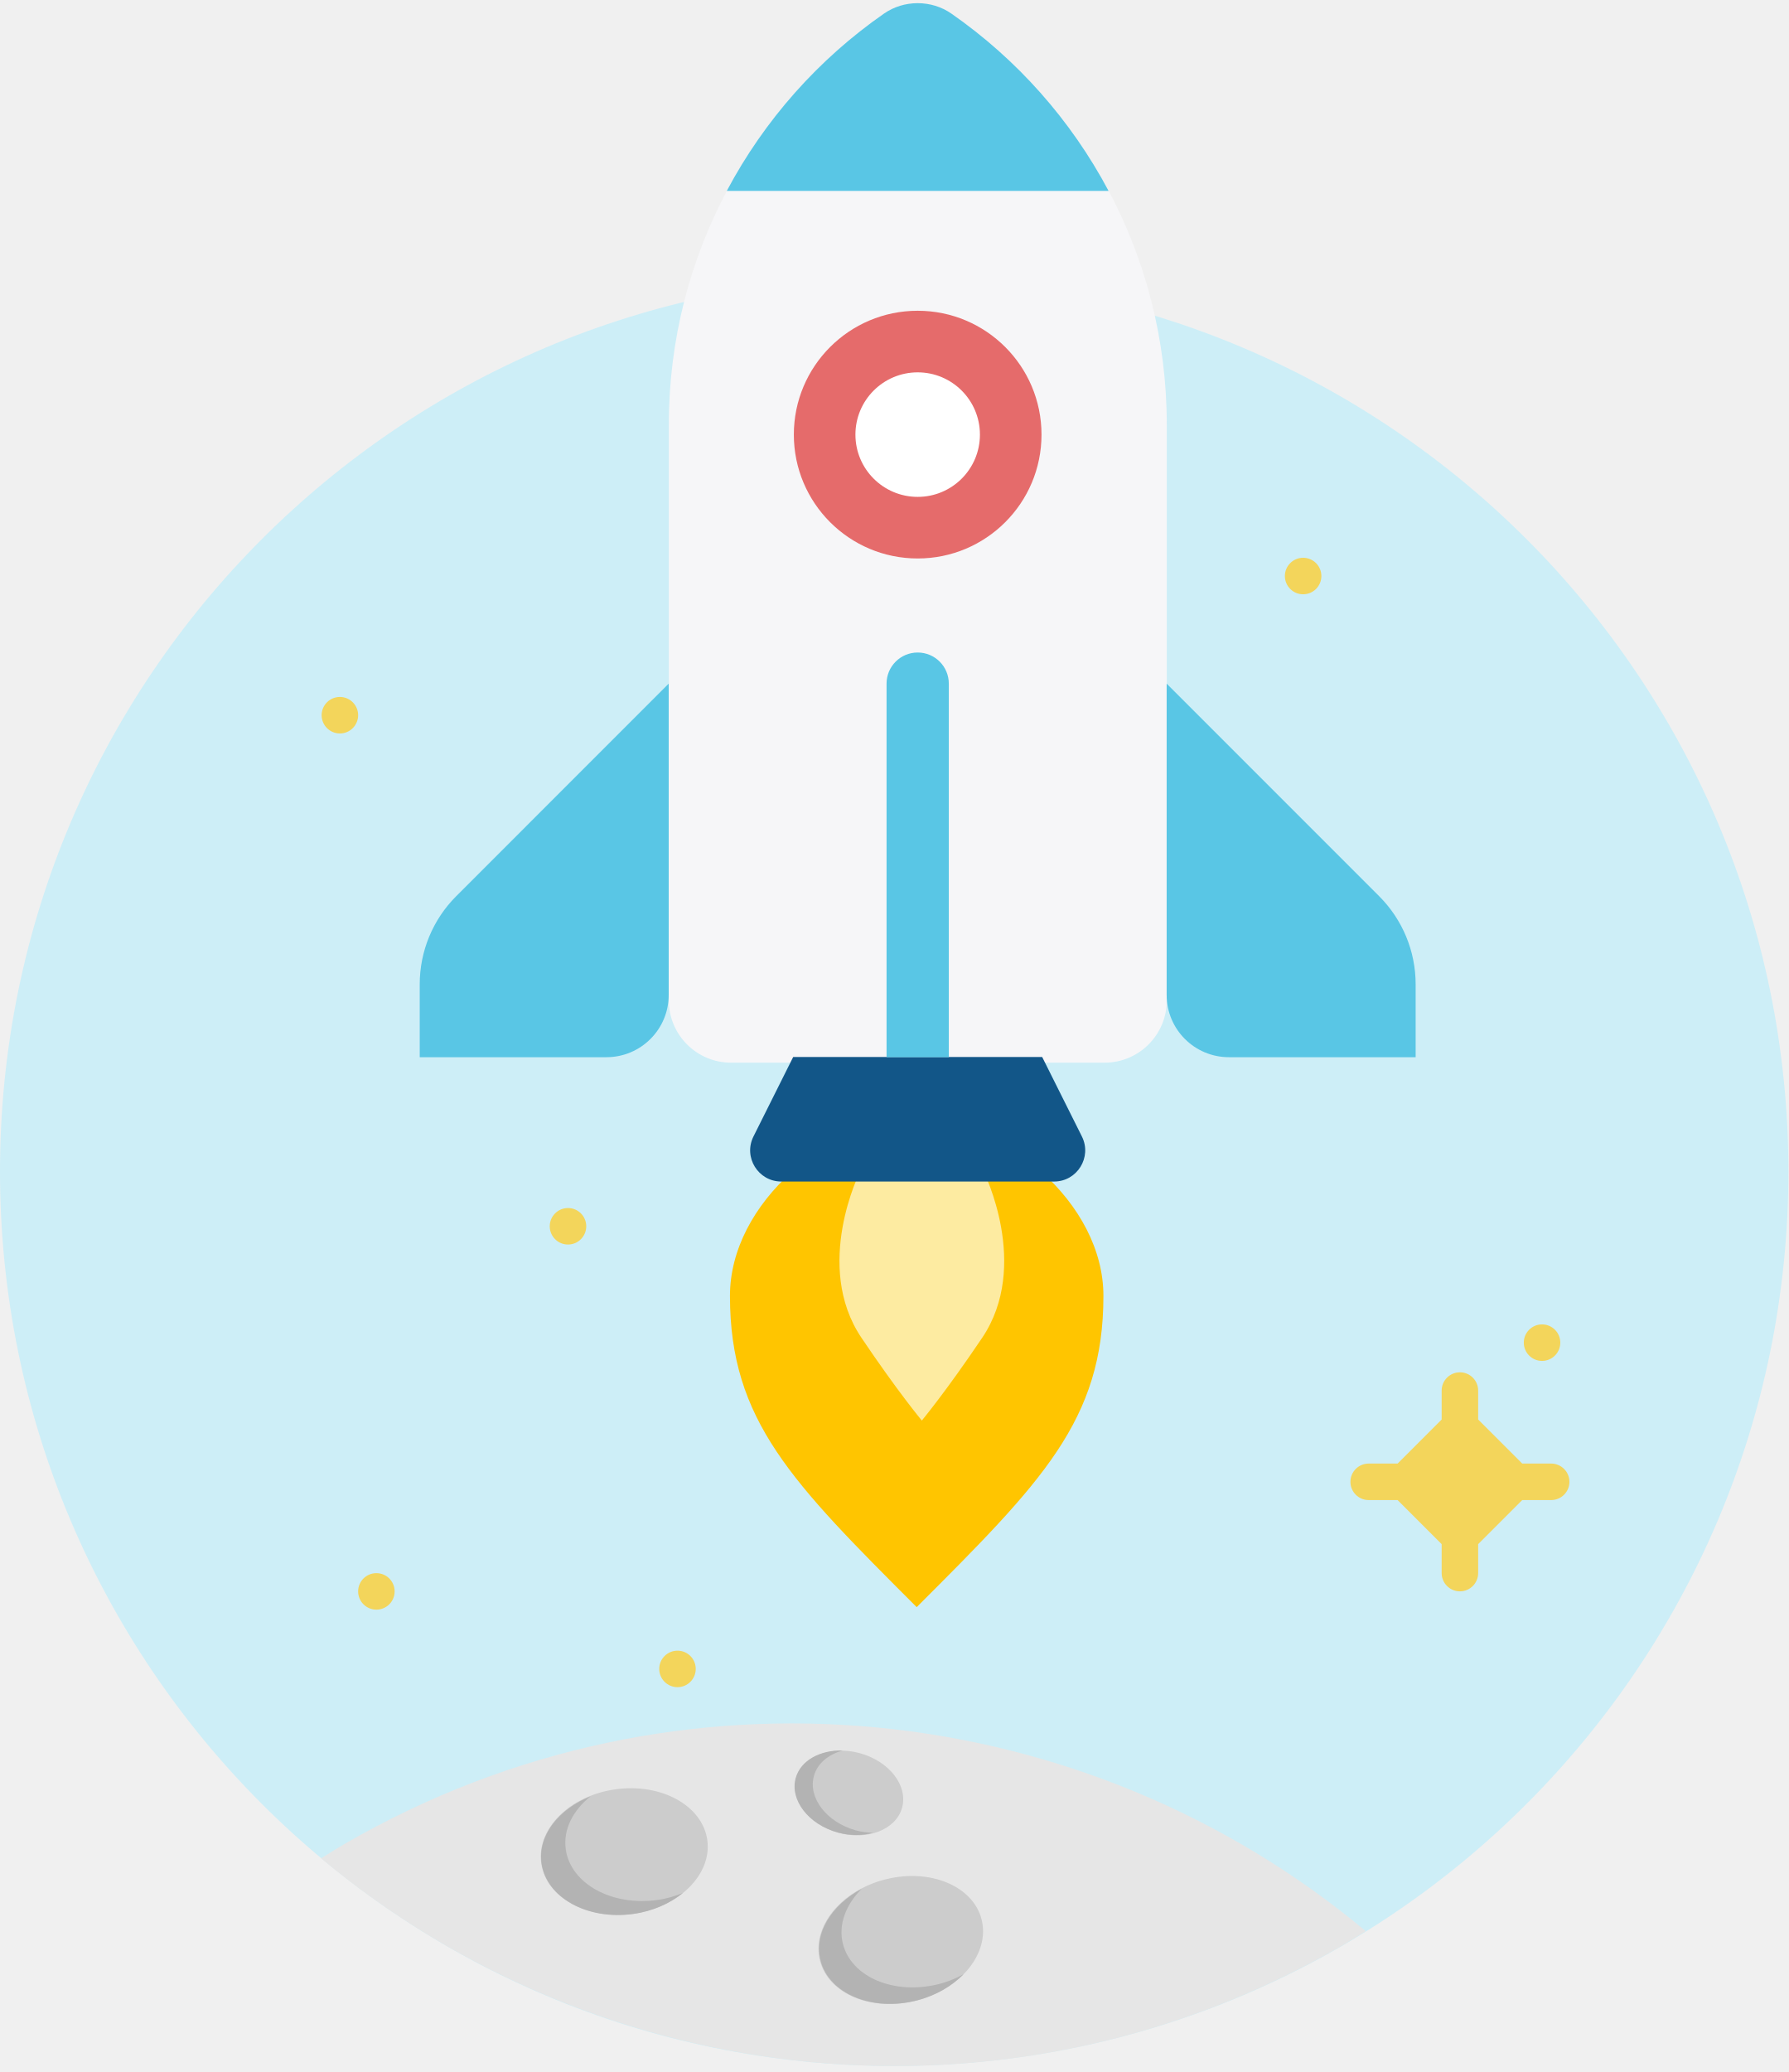
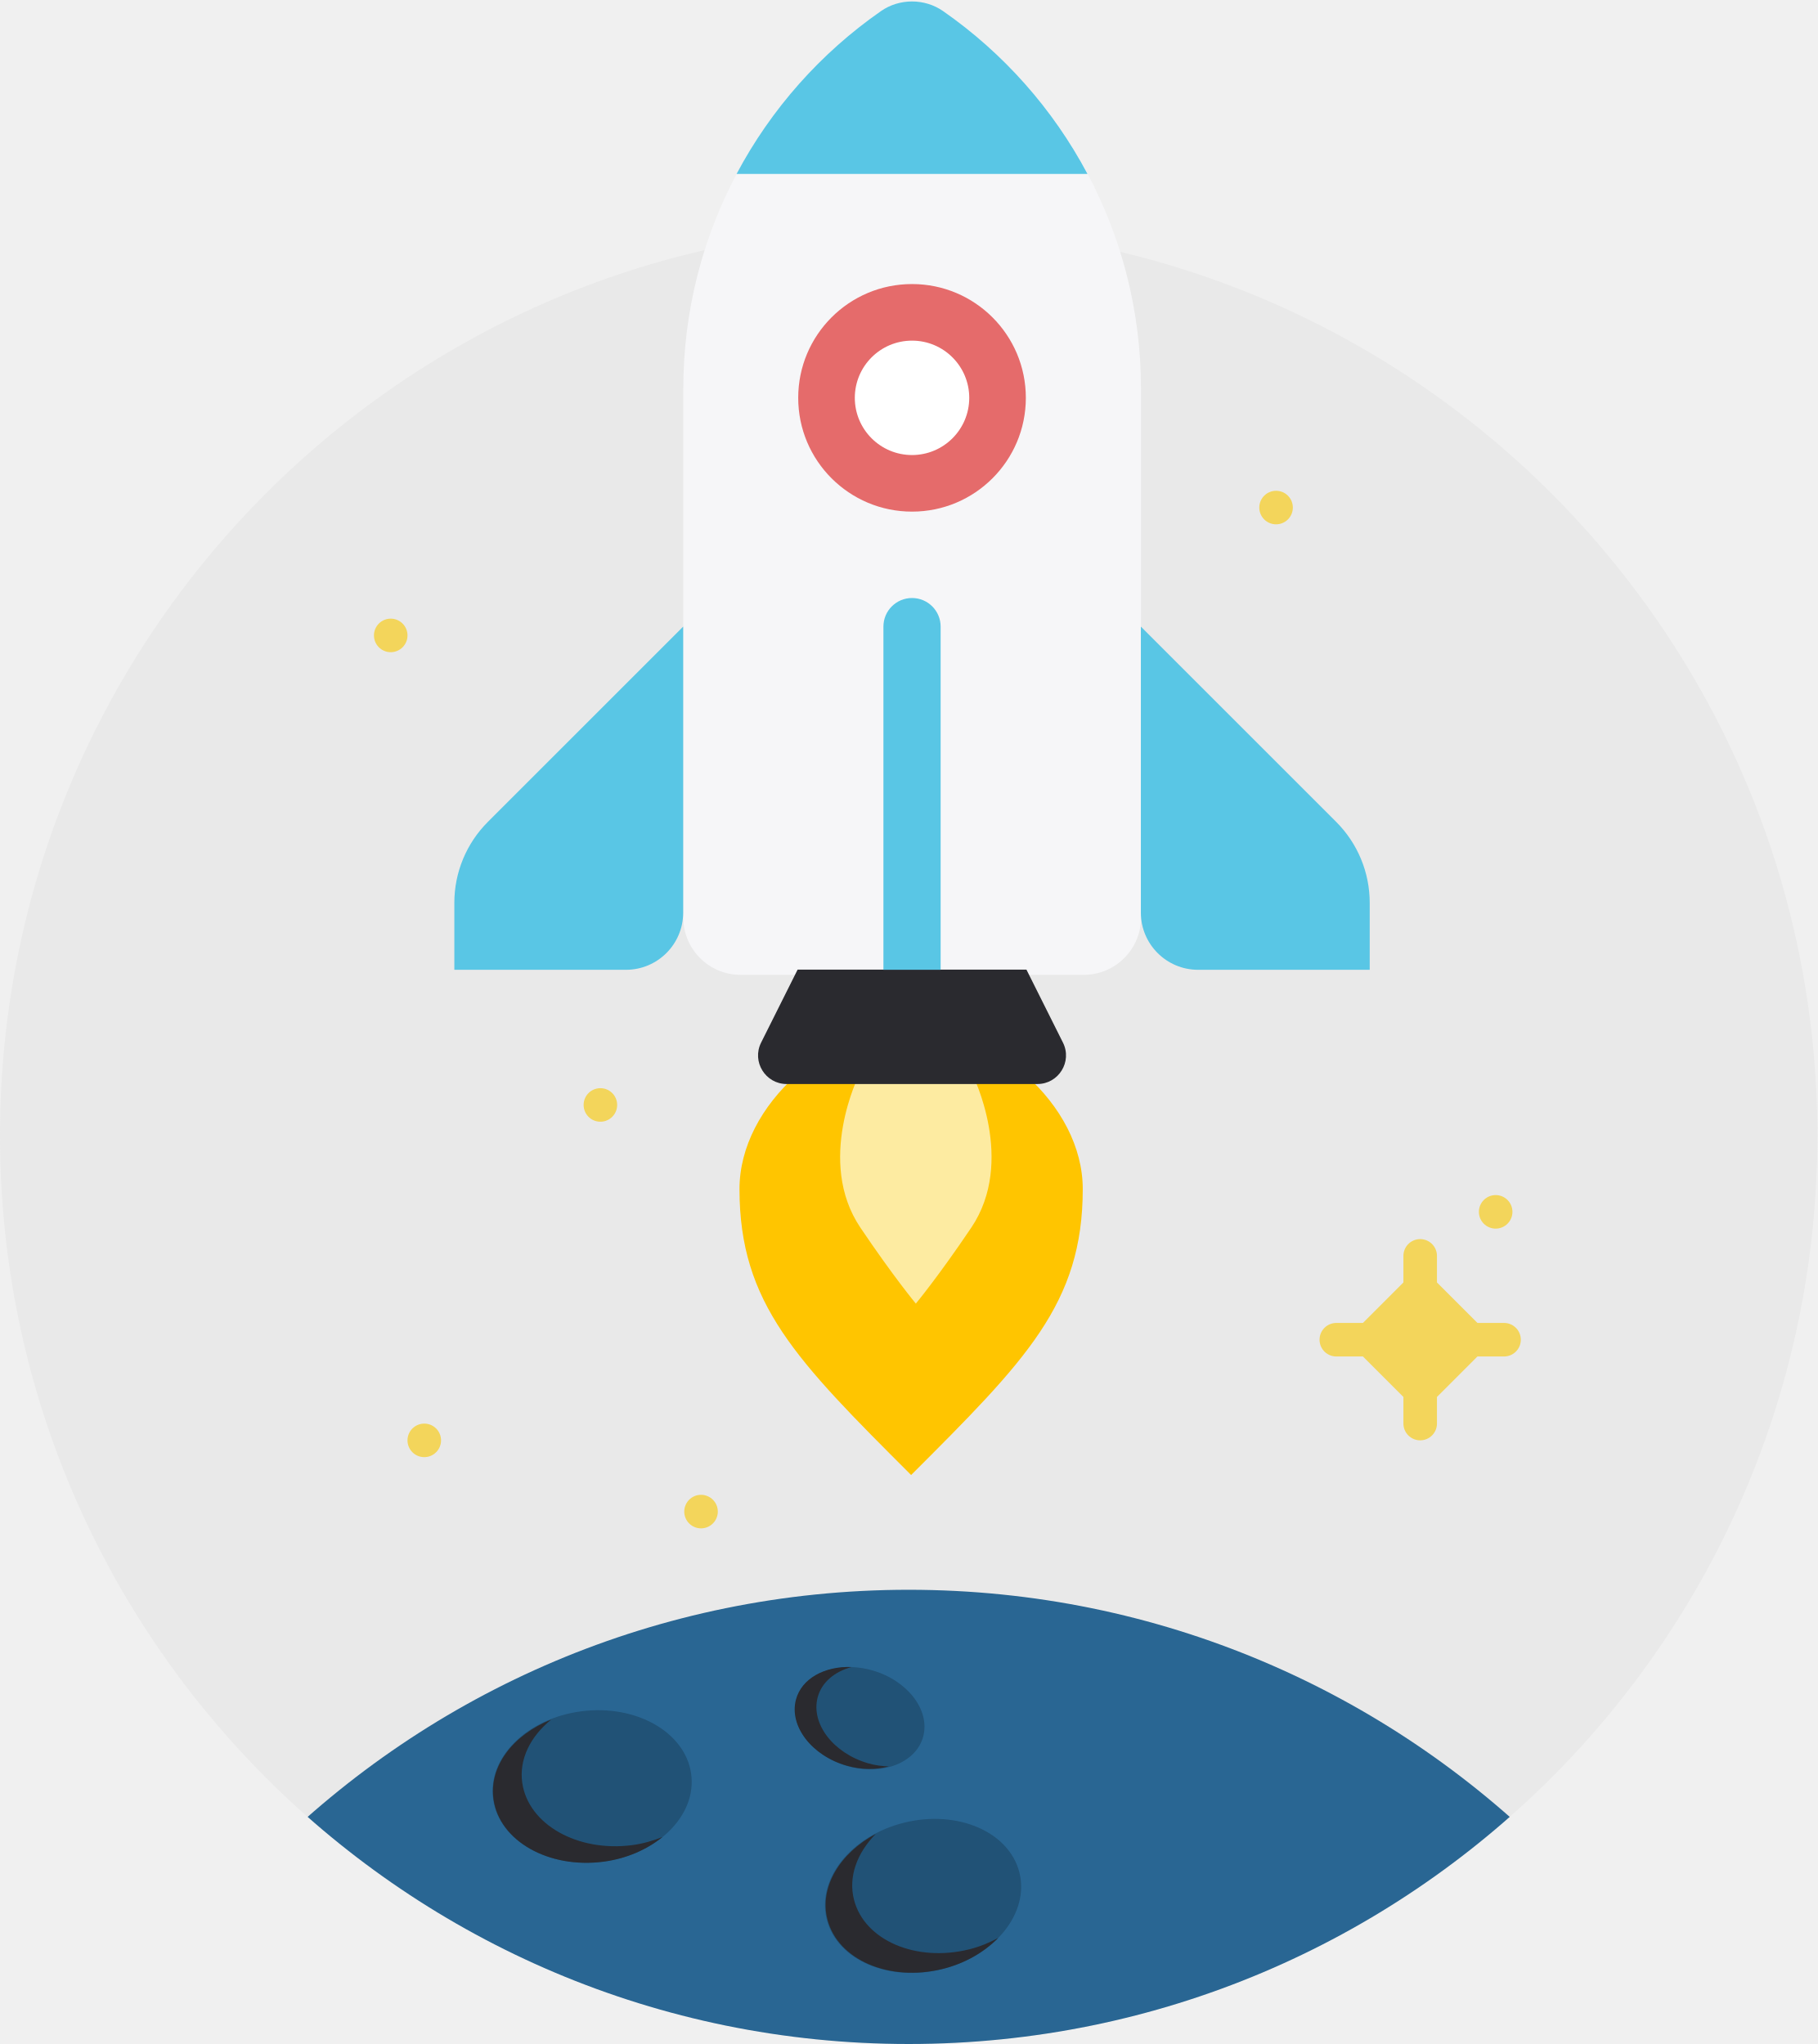
- <svg xmlns="http://www.w3.org/2000/svg" width="120px" height="139px" viewBox="0 0 120 139" version="1.1">
-   <defs />
+ <svg xmlns="http://www.w3.org/2000/svg" xmlns:xlink="http://www.w3.org/1999/xlink" width="120px" height="135px" viewBox="0 0 120 135" version="1.1">
+   <defs>
+     <ellipse id="path-1" cx="60" cy="60" rx="60" ry="60" />
+   </defs>
  <g id="首頁" stroke="none" stroke-width="1" fill="none" fill-rule="evenodd">
-     <g id="service-mvp" transform="translate(0, -1)">
-       <g id="Group-43">
-         <circle id="Oval" fill="#CDEEF7" transform="translate(60, 79.59184) rotate(-360) translate(-60, -79.59184) " cx="60" cy="79.592" r="60" />
-         <path d="M27.46,108.47 C35.885,131.42 57.93,147.796 83.802,147.796 C84.447,147.796 85.084,147.768 85.724,147.747 C77.299,124.796 55.254,108.421 29.383,108.421 C28.739,108.421 28.1,108.449 27.46,108.47 L27.46,108.47 Z" id="Shape" fill="#E6E6E6" transform="translate(56.5921, 128.1083) rotate(-30) translate(-56.5921, -128.1083) " />
-         <g id="Group" transform="translate(41.82832, 125.2987) rotate(-30) translate(-41.82832, -125.2987) translate(34.48138, 119.1762)">
-           <ellipse id="Oval" fill="#CCCCCC" transform="translate(7.440155, 6.078682) rotate(202.1174) translate(-7.440155, -6.078682) " cx="7.44" cy="6.079" rx="5.625" ry="4.219" />
-           <path d="M7.744,10.002 C4.866,8.833 3.243,6.135 4.12,3.976 C4.622,2.74 5.845,1.966 7.33,1.735 C5.045,1.407 2.948,2.246 2.245,3.976 C1.368,6.135 2.991,8.833 5.869,10.002 C7.1,10.502 8.349,10.622 9.458,10.451 C8.889,10.369 8.315,10.235 7.744,10.002 L7.744,10.002 Z" id="Shape" fill="#B3B3B3" />
-         </g>
-         <g id="Group" transform="translate(57.33377, 121.4279) rotate(-30) translate(-57.33377, -121.4279) translate(52.43581, 116.5299)">
-           <ellipse id="Oval" fill="#CCCCCC" transform="translate(4.65913, 4.59229) rotate(225.5065) translate(-4.65913, -4.59229) " cx="4.659" cy="4.592" rx="3.69" ry="2.766" />
-           <path d="M3.798,6.991 C2.372,5.539 2.098,3.492 3.188,2.421 C3.811,1.807 4.748,1.66 5.704,1.908 C4.414,1.116 2.933,1.072 2.06,1.929 C0.969,3.003 1.243,5.048 2.67,6.501 C3.28,7.122 4.003,7.522 4.716,7.705 C4.393,7.511 4.082,7.281 3.798,6.991 L3.798,6.991 Z" id="Shape" fill="#B3B3B3" />
-         </g>
-         <g id="Group" transform="translate(60.22615, 130.9147) rotate(-30) translate(-60.22615, -130.9147) translate(52.87921, 124.7922)">
-           <ellipse id="Oval" fill="#CCCCCC" transform="translate(7.418545, 6.430637) rotate(195.7707) translate(-7.418545, -6.430637) " cx="7.419" cy="6.431" rx="5.595" ry="4.196" />
-           <path d="M8.167,10.271 C5.196,9.431 3.296,6.941 3.928,4.711 C4.286,3.434 5.411,2.538 6.854,2.146 C4.56,2.073 2.577,3.13 2.072,4.917 C1.441,7.147 3.341,9.637 6.314,10.477 C7.585,10.837 8.834,10.817 9.913,10.527 C9.344,10.508 8.758,10.439 8.167,10.271 L8.167,10.271 Z" id="Shape" fill="#B3B3B3" />
-         </g>
-         <g id="icon-copy-13" transform="translate(28.16326, 0)">
-           <g id="Group">
-             <g id="fire" transform="translate(20.81633, 79.59184)">
-               <path d="M20.883,0 L4.177,0 C1.612,2.293 0,5.275 0,8.341 C0,16.706 4.156,20.85 12.53,29.223 C20.901,20.852 25.059,16.706 25.059,8.341 C25.059,5.275 23.447,2.293 20.883,0 L20.883,0 Z" id="Shape" fill="#FFC500" />
-               <path d="M8.731,0 C8.731,0 5.554,6.305 8.827,11.159 C11.274,14.79 12.853,16.677 12.874,16.706 C12.895,16.677 14.473,14.79 16.921,11.159 C20.194,6.305 17.019,0 17.019,0 L8.731,0 L8.731,0 Z" id="Shape" fill="#FDEBA1" />
-             </g>
-             <g id="rocket">
-               <path d="M35.684,1.925 C34.341,0.991 32.5,0.991 31.157,1.925 C22.435,7.996 16.714,18.068 16.714,29.498 L16.714,68.114 C16.714,70.42 18.584,72.29 20.891,72.29 L45.95,72.29 C48.257,72.29 50.127,70.42 50.127,68.114 L50.127,29.498 C50.127,18.068 44.406,7.996 35.684,1.925 L35.684,1.925 Z" id="Shape" fill="#F6F6F8" />
-               <path d="M50.119,46.863 L50.119,67.745 C50.119,70.052 51.988,71.922 54.295,71.922 L66.825,71.922 L66.825,67.029 C66.825,64.813 65.945,62.689 64.378,61.122 L50.119,46.863 L50.119,46.863 Z" id="Shape" fill="#59C6E5" />
-               <path d="M-2.22733396e-12,67.029 L-2.22733396e-12,71.922 L12.53,71.922 C14.836,71.922 16.706,70.052 16.706,67.745 L16.706,46.862 L2.447,61.122 C0.88,62.689 -2.22733396e-12,64.814 -2.22733396e-12,67.029 L-2.22733396e-12,67.029 Z" id="Shape" fill="#59C6E5" />
-               <path d="M41.766,71.909 L25.059,71.909 L22.394,77.24 C21.699,78.629 22.709,80.263 24.262,80.263 L42.563,80.263 C44.115,80.263 45.125,78.629 44.431,77.24 L41.766,71.909 L41.766,71.909 Z" id="Shape" fill="#125688" />
-               <path d="M31.15,1.913 C26.754,4.972 23.127,9.052 20.603,13.807 L46.222,13.807 C43.698,9.052 40.071,4.972 35.675,1.913 C34.333,0.979 32.492,0.979 31.15,1.913 L31.15,1.913 Z" id="Shape" fill="#59C6E5" />
-               <ellipse id="Oval" fill="#E56B6B" cx="33.412" cy="30.156" rx="8.309" ry="8.309" />
-               <ellipse id="Oval" fill="#FFFFFF" cx="33.412" cy="30.156" rx="4.177" ry="4.177" />
-               <path d="M33.412,44.774 C32.258,44.774 31.324,45.708 31.324,46.862 L31.324,71.922 L35.501,71.922 L35.501,46.862 C35.501,45.708 34.567,44.774 33.412,44.774 L33.412,44.774 Z" id="Shape" fill="#59C6E5" />
+     <g id="首頁設計" transform="translate(-658, -1079)">
+       <g id="Group-49" transform="translate(658, 1079)">
+         <g id="Oval-Copy" transform="translate(0, 15)">
+           <mask id="mask-2" fill="white">
+             <use xlink:href="#path-1" />
+           </mask>
+           <use id="Mask" fill="#E9E9E9" xlink:href="#path-1" />
+           <ellipse fill="#296693" mask="url(#mask-2)" cx="60" cy="150" rx="60" ry="60" />
+           <g id="Group-48" mask="url(#mask-2)">
+             <g transform="translate(50.18301, 106.683) rotate(-30) translate(-50.18301, -106.683) translate(35.18301, 91.68301)" id="Group">
+               <g transform="translate(0.845703, 0.330874)">
+                 <path d="M8.256,1.27 C4.894,-0.125 1.337,0.831 0.313,3.404 C-0.712,5.978 1.183,9.194 4.545,10.589 C7.907,11.983 11.464,11.028 12.489,8.454 C13.513,5.881 11.619,2.664 8.256,1.27 L8.256,1.27 Z" id="Oval" fill="#000000" opacity="0.2" />
+                 <path d="M6.755,10.607 C3.393,9.213 1.497,5.996 2.522,3.422 C3.108,1.949 4.537,1.026 6.272,0.751 C3.602,0.36 1.153,1.36 0.332,3.422 C-0.694,5.996 1.202,9.213 4.565,10.607 C6.003,11.203 7.463,11.346 8.759,11.143 C8.094,11.044 7.422,10.884 6.755,10.607 L6.755,10.607 Z" id="Shape" fill="#2A2A2F" />
+               </g>
+               <g transform="translate(20.65582, 7.03739)">
+                 <path d="M6.457,1.845 C4.788,0.112 2.404,-0.258 1.13,1.019 C-0.143,2.296 0.178,4.735 1.846,6.469 C3.515,8.202 5.899,8.572 7.173,7.295 C8.446,6.019 8.126,3.579 6.457,1.845 L6.457,1.845 Z" id="Oval" fill="#000000" opacity="0.2" />
+                 <path d="M3.145,7.017 C1.479,5.286 1.16,2.845 2.433,1.568 C3.161,0.836 4.256,0.661 5.372,0.956 C3.865,0.012 2.135,-0.041 1.115,0.982 C-0.159,2.262 0.161,4.7 1.828,6.432 C2.541,7.173 3.385,7.65 4.218,7.869 C3.841,7.637 3.477,7.362 3.145,7.017 L3.145,7.017 Z" id="Shape" fill="#2A2A2F" />
+               </g>
+               <g transform="translate(15.17947, 18.09716)">
+                 <path d="M8.708,0.534 C5.233,-0.467 1.82,0.877 1.085,3.536 C0.349,6.195 2.569,9.162 6.043,10.164 C9.517,11.165 12.93,9.821 13.666,7.162 C14.402,4.503 12.182,1.535 8.708,0.534 L8.708,0.534 Z" id="Oval" fill="#000000" opacity="0.2" />
+                 <path d="M8.249,9.928 C4.778,8.926 2.559,5.958 3.298,3.299 C3.716,1.776 5.03,0.708 6.716,0.24 C4.036,0.153 1.719,1.414 1.129,3.544 C0.392,6.202 2.612,9.172 6.085,10.173 C7.57,10.602 9.029,10.578 10.29,10.233 C9.625,10.211 8.94,10.128 8.249,9.928 L8.249,9.928 Z" id="Shape" fill="#2A2A2F" />
+               </g>
            </g>
          </g>
        </g>
-         <g id="39-earth-flat" transform="translate(20.81633, 37.95918)" fill="#F3D55B">
+         <g id="icon-copy-13" transform="translate(30, 0)">
+           <g id="Group">
+             <g id="fire" transform="translate(18.82796, 70.98925)">
+               <path d="M18.888,0 L3.778,0 C1.458,2.074 0,4.771 0,7.544 C0,15.11 3.759,18.858 11.333,26.432 C18.905,18.86 22.666,15.11 22.666,7.544 C22.666,4.771 21.208,2.074 18.888,0 L18.888,0 Z" id="Shape" fill="#FFC500" />
+               <path d="M7.897,0 C7.897,0 5.024,5.702 7.984,10.093 C10.198,13.377 11.625,15.084 11.644,15.11 C11.663,15.084 13.091,13.377 15.305,10.093 C18.265,5.702 15.393,0 15.393,0 L7.897,0 L7.897,0 Z" id="Shape" fill="#FDEBA1" />
+             </g>
+             <g id="rocket">
+               <path d="M32.275,0.741 C31.061,-0.104 29.395,-0.104 28.181,0.741 C20.292,6.232 15.118,15.342 15.118,25.681 L15.118,60.608 C15.118,62.694 16.809,64.385 18.895,64.385 L41.561,64.385 C43.647,64.385 45.339,62.694 45.339,60.608 L45.339,25.681 C45.339,15.342 40.164,6.232 32.275,0.741 L32.275,0.741 Z" id="Shape" fill="#F6F6F8" />
+               <path d="M45.331,41.386 L45.331,60.274 C45.331,62.361 47.023,64.052 49.109,64.052 L60.442,64.052 L60.442,59.626 C60.442,57.622 59.646,55.701 58.229,54.284 L45.331,41.386 L45.331,41.386 Z" id="Shape" fill="#59C6E5" />
+               <path d="M-1.8189894e-12,59.626 L-1.8189894e-12,64.052 L11.333,64.052 C13.419,64.052 15.11,62.361 15.11,60.274 L15.11,41.386 L2.213,54.284 C0.796,55.701 -1.8189894e-12,57.623 -1.8189894e-12,59.626 L-1.8189894e-12,59.626 Z" id="Shape" fill="#59C6E5" />
+               <path d="M37.776,64.041 L22.666,64.041 L20.255,68.862 C19.627,70.118 20.54,71.596 21.944,71.596 L38.497,71.596 C39.902,71.596 40.815,70.118 40.187,68.862 L37.776,64.041 L37.776,64.041 Z" id="Shape" fill="#2A2A2F" />
+               <path d="M28.174,0.73 C24.198,3.497 20.918,7.188 18.635,11.488 L41.806,11.488 C39.524,7.188 36.244,3.497 32.268,0.73 C31.053,-0.115 29.388,-0.115 28.174,0.73 L28.174,0.73 Z" id="Shape" fill="#59C6E5" />
+               <ellipse id="Oval" fill="#E56B6B" cx="30.221" cy="26.276" rx="7.515" ry="7.515" />
+               <ellipse id="Oval" fill="#FFFFFF" cx="30.221" cy="26.276" rx="3.778" ry="3.778" />
+               <path d="M30.221,39.497 C29.177,39.497 28.332,40.342 28.332,41.386 L28.332,64.052 L32.11,64.052 L32.11,41.386 C32.11,40.342 31.265,39.497 30.221,39.497 L30.221,39.497 Z" id="Shape" fill="#59C6E5" />
+             </g>
+           </g>
+         </g>
+         <g id="39-earth-flat" transform="translate(24, 32)" fill="#F3D55B">
          <g id="39---Earth-(Flat)">
            <g id="Page-1">
              <g id="39---Earth-(Flat)">
-                 <path d="M83.265,61.224 L81.323,61.224 L78.367,58.269 L78.367,56.327 C78.367,55.651 77.819,55.102 77.143,55.102 C76.467,55.102 75.918,55.651 75.918,56.327 L75.918,58.269 L72.962,61.224 L71.02,61.224 C70.344,61.224 69.796,61.773 69.796,62.449 C69.796,63.125 70.344,63.673 71.02,63.673 L72.962,63.673 L75.918,66.629 L75.918,68.571 C75.918,69.247 76.467,69.796 77.143,69.796 C77.819,69.796 78.367,69.247 78.367,68.571 L78.367,66.629 L81.323,63.673 L83.265,63.673 C83.941,63.673 84.49,63.125 84.49,62.449 C84.49,61.773 83.941,61.224 83.265,61.224" id="Fill-326" />
-                 <path d="M3.214,11.02 C3.214,11.696 2.666,12.245 1.99,12.245 C1.314,12.245 0.765,11.696 0.765,11.02 C0.765,10.344 1.314,9.796 1.99,9.796 C2.666,9.796 3.214,10.344 3.214,11.02" id="Fill-460" />
-                 <path d="M5.663,69.8 C5.663,70.476 5.115,71.024 4.439,71.024 C3.763,71.024 3.214,70.476 3.214,69.8 C3.214,69.122 3.763,68.575 4.439,68.575 C5.115,68.575 5.663,69.122 5.663,69.8" id="Fill-461" />
-                 <path d="M25.867,75 C25.867,75.676 25.319,76.224 24.643,76.224 C23.967,76.224 23.418,75.676 23.418,75 C23.418,74.324 23.967,73.776 24.643,73.776 C25.319,73.776 25.867,74.324 25.867,75" id="Fill-462" />
-                 <path d="M18.52,45.306 C18.52,45.982 17.972,46.531 17.296,46.531 C16.62,46.531 16.071,45.982 16.071,45.306 C16.071,44.63 16.62,44.082 17.296,44.082 C17.972,44.082 18.52,44.63 18.52,45.306" id="Fill-463" />
-                 <path d="M67.847,1.684 C67.847,2.36 67.299,2.908 66.622,2.908 C65.946,2.908 65.398,2.36 65.398,1.684 C65.398,1.008 65.946,0.459 66.622,0.459 C67.299,0.459 67.847,1.008 67.847,1.684" id="Fill-464" />
-                 <path d="M83.878,53.112 C83.878,53.788 83.329,54.337 82.653,54.337 C81.977,54.337 81.429,53.788 81.429,53.112 C81.429,52.436 81.977,51.888 82.653,51.888 C83.329,51.888 83.878,52.436 83.878,53.112" id="Fill-465" />
+                 <path d="M75.312,55.376 L73.555,55.376 L70.882,52.703 L70.882,50.946 C70.882,50.335 70.386,49.839 69.774,49.839 C69.163,49.839 68.667,50.335 68.667,50.946 L68.667,52.703 L65.993,55.376 L64.237,55.376 C63.625,55.376 63.129,55.873 63.129,56.484 C63.129,57.095 63.625,57.591 64.237,57.591 L65.993,57.591 L68.667,60.265 L68.667,62.022 C68.667,62.633 69.163,63.129 69.774,63.129 C70.386,63.129 70.882,62.633 70.882,62.022 L70.882,60.265 L73.555,57.591 L75.312,57.591 C75.923,57.591 76.419,57.095 76.419,56.484 C76.419,55.873 75.923,55.376 75.312,55.376" id="Fill-326" />
+                 <path d="M2.907,9.968 C2.907,10.579 2.411,11.075 1.8,11.075 C1.188,11.075 0.692,10.579 0.692,9.968 C0.692,9.356 1.188,8.86 1.8,8.86 C2.411,8.86 2.907,9.356 2.907,9.968" id="Fill-460" />
+                 <path d="M5.122,63.132 C5.122,63.744 4.626,64.24 4.015,64.24 C3.403,64.24 2.907,63.744 2.907,63.132 C2.907,62.52 3.403,62.025 4.015,62.025 C4.626,62.025 5.122,62.52 5.122,63.132" id="Fill-461" />
+                 <path d="M23.397,67.836 C23.397,68.447 22.9,68.944 22.289,68.944 C21.678,68.944 21.181,68.447 21.181,67.836 C21.181,67.225 21.678,66.728 22.289,66.728 C22.9,66.728 23.397,67.225 23.397,67.836" id="Fill-462" />
+                 <path d="M16.751,40.978 C16.751,41.59 16.255,42.086 15.644,42.086 C15.032,42.086 14.536,41.59 14.536,40.978 C14.536,40.367 15.032,39.871 15.644,39.871 C16.255,39.871 16.751,40.367 16.751,40.978" id="Fill-463" />
+                 <path d="M61.366,1.523 C61.366,2.134 60.871,2.63 60.258,2.63 C59.647,2.63 59.151,2.134 59.151,1.523 C59.151,0.911 59.647,0.415 60.258,0.415 C60.871,0.415 61.366,0.911 61.366,1.523" id="Fill-464" />
+                 <path d="M75.866,48.039 C75.866,48.65 75.369,49.147 74.758,49.147 C74.147,49.147 73.651,48.65 73.651,48.039 C73.651,47.428 74.147,46.931 74.758,46.931 C75.369,46.931 75.866,47.428 75.866,48.039" id="Fill-465" />
              </g>
            </g>
          </g>
        </g>
      </g>
    </g>
  </g>
</svg>
